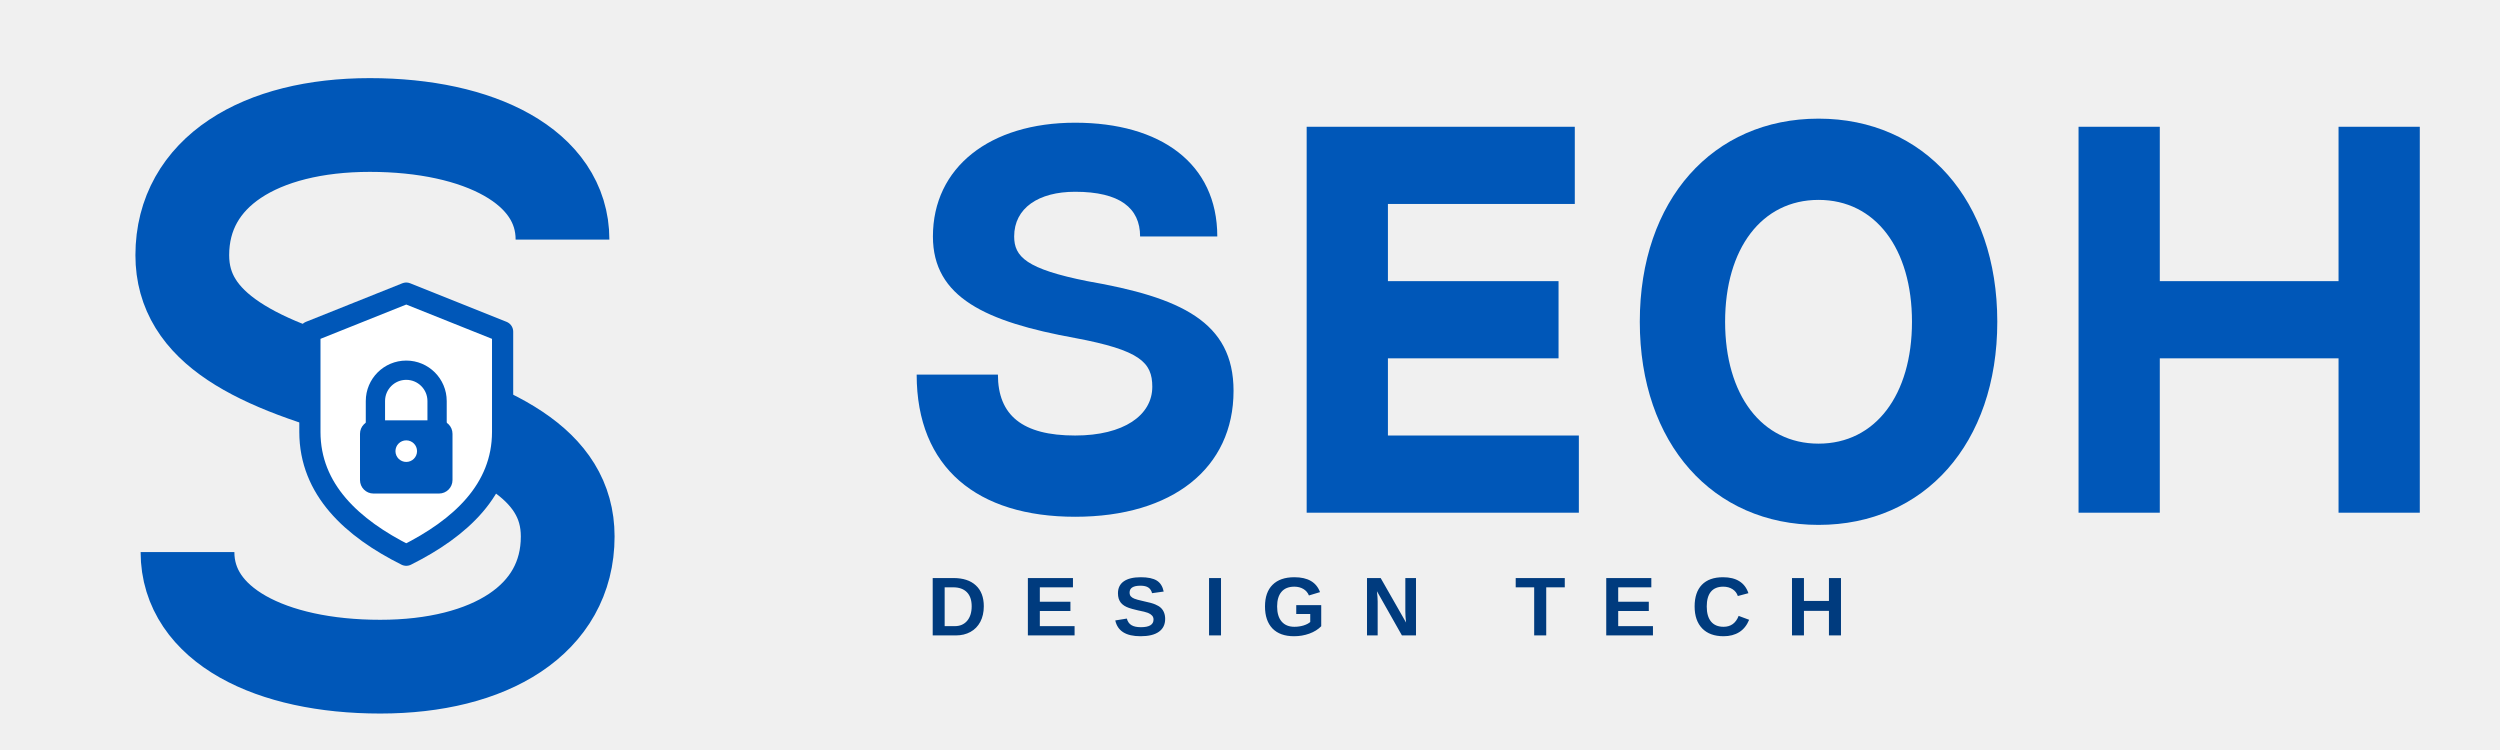
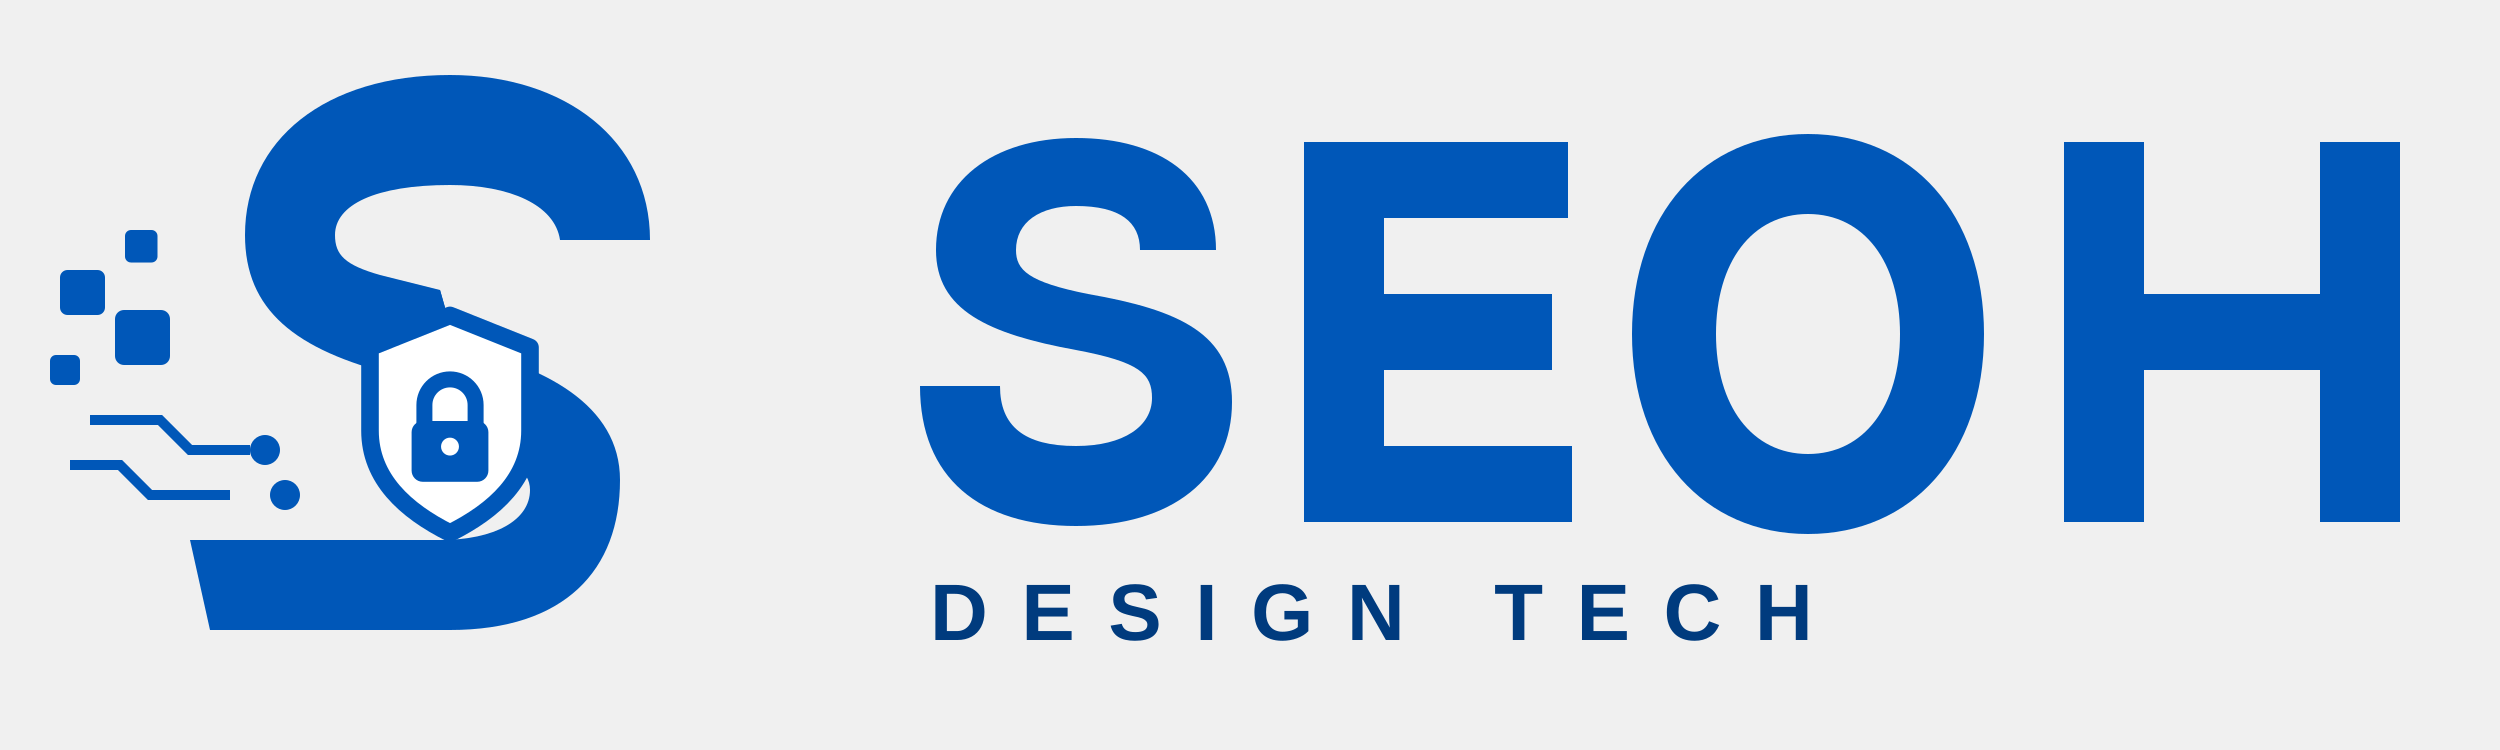
- <svg xmlns="http://www.w3.org/2000/svg" viewBox="0 0 480 144" width="480" height="144" role="img" aria-label="SEOH DESIGN TECH">
-   <g transform="translate(8 8)">
-     <path d="M 100 38    C 100 24 84 16 63 16    C 42 16 27 25 27 41    C 27 55 41 62 64 68    C 87 74 101 81 101 95    C 101 111 86 120 65 120    C 44 120 28 112 28 98" fill="none" stroke="#0057B8" stroke-width="18" stroke-linecap="butt" />
-     <g transform="translate(70 69) scale(0.74) translate(-64 -68)">
+ <svg xmlns="http://www.w3.org/2000/svg" viewBox="0 0 500 150" width="500" height="150" role="img" aria-label="SEOH DESIGN TECH">
+   <g transform="translate(6 4)">
+     <g fill="#0057B8">
+       <rect x="6" y="50" width="9" height="9" rx="1.5" />
+       <rect x="19" y="42" width="6.5" height="6.5" rx="1.2" />
+       <rect x="4" y="67" width="6" height="6" rx="1.2" />
+       <rect x="17" y="58" width="11" height="11" rx="1.8" />
+     </g>
+     <g stroke="#0057B8" stroke-width="2" fill="none">
+       <path d="M 12 80 h 14 l 6 6 h 12" />
+       <path d="M 8 89 h 10 l 6 6 h 16" />
+     </g>
+     <g fill="#0057B8">
+       <circle cx="47" cy="86" r="3" />
+       <circle cx="51" cy="95" r="3" />
+     </g>
+     <path fill="#0057B8" d="M 118 92 C 118 77 103 69 84 65 L 70 62 L 76 83 L 86 85    C 96 87 100 90 100 94 C 100 100 93 104 82 104 L 32 104 L 36 122 L 84 122    C 107 122 118 110 118 92 Z" />
+     <path fill="#0057B8" d="M 124 44 C 124 24 107 11 84 11 C 59 11 43 24 43 43    C 43 58 53 66 73 71 L 88 75 L 82 54 L 70 51 C 63 49 61 47 61 43    C 61 37 69 33 84 33 C 96 33 105 37 106 44 Z" />
+     <path fill="#0057B8" d="M 82 54 L 88 75 L 76 83 L 70 62 Z" />
+     <g transform="translate(84 77) scale(0.64) translate(-64 -68)">
      <path d="M 64 40 L 89 50 L 89 76 C 89 91 78 101 64 108 C 50 101 39 91 39 76 L 39 50 Z" fill="#FFFFFF" stroke="#0057B8" stroke-width="5.5" stroke-linejoin="round" />
      <path d="M 56 74 v -6 a 8 8 0 0 1 16 0 v 6" fill="none" stroke="#0057B8" stroke-width="5" />
      <rect x="52" y="73" width="24" height="19" rx="3.5" fill="#0057B8" />
      <circle cx="64" cy="81" r="2.8" fill="#FFFFFF" />
    </g>
  </g>
-   <g transform="translate(176 22) scale(0.78)" fill="#0057B8">
+   <g transform="translate(184 26) scale(0.8)" fill="#0057B8">
    <path d="M 74 30 C 74 12 60 2 39 2 C 18 2 4 13 4 30 C 4 45 17 51 39 55 C 55 58 58 61 58 67 C 58 74 51 79 39 79 C 26 79 20 74 20 64 L 0 64 C 0 87 15 99 39 99 C 63 99 78 87 78 68 C 78 51 65 45 42 41 C 27 38 24 35 24 30 C 24 23 30 19 39 19 C 50 19 55 23 55 30 Z" />
    <path d="M 96 3 h 66 v 19 h -46 v 19 h 42 v 19 h -42 v 19 h 47 v 19 h -67 z" />
    <path fill-rule="evenodd" d="M 222 1 c 26 0 44 20 44 50 c 0 30 -18 50 -44 50 c -26 0 -44 -20 -44 -50 c 0 -30 18 -50 44 -50 z M 222 21 c -14 0 -23 12 -23 30 c 0 18 9 30 23 30 c 14 0 23 -12 23 -30 c 0 -18 -9 -30 -23 -30 z" />
    <path d="M 286 3 h 20 v 38 h 44 v -38 h 20 v 95 h -20 v -38 h -44 v 38 h -20 z" />
  </g>
-   <text x="178" y="122" fill="#003B7E" font-family="'Segoe UI', system-ui, Arial, sans-serif" font-size="16" font-weight="600" letter-spacing="6.72">DESIGN TECH</text>
+   <text x="186" y="128" fill="#003B7E" font-family="'Segoe UI', system-ui, Arial, sans-serif" font-size="16" font-weight="600" letter-spacing="6.72">DESIGN TECH</text>
</svg>
